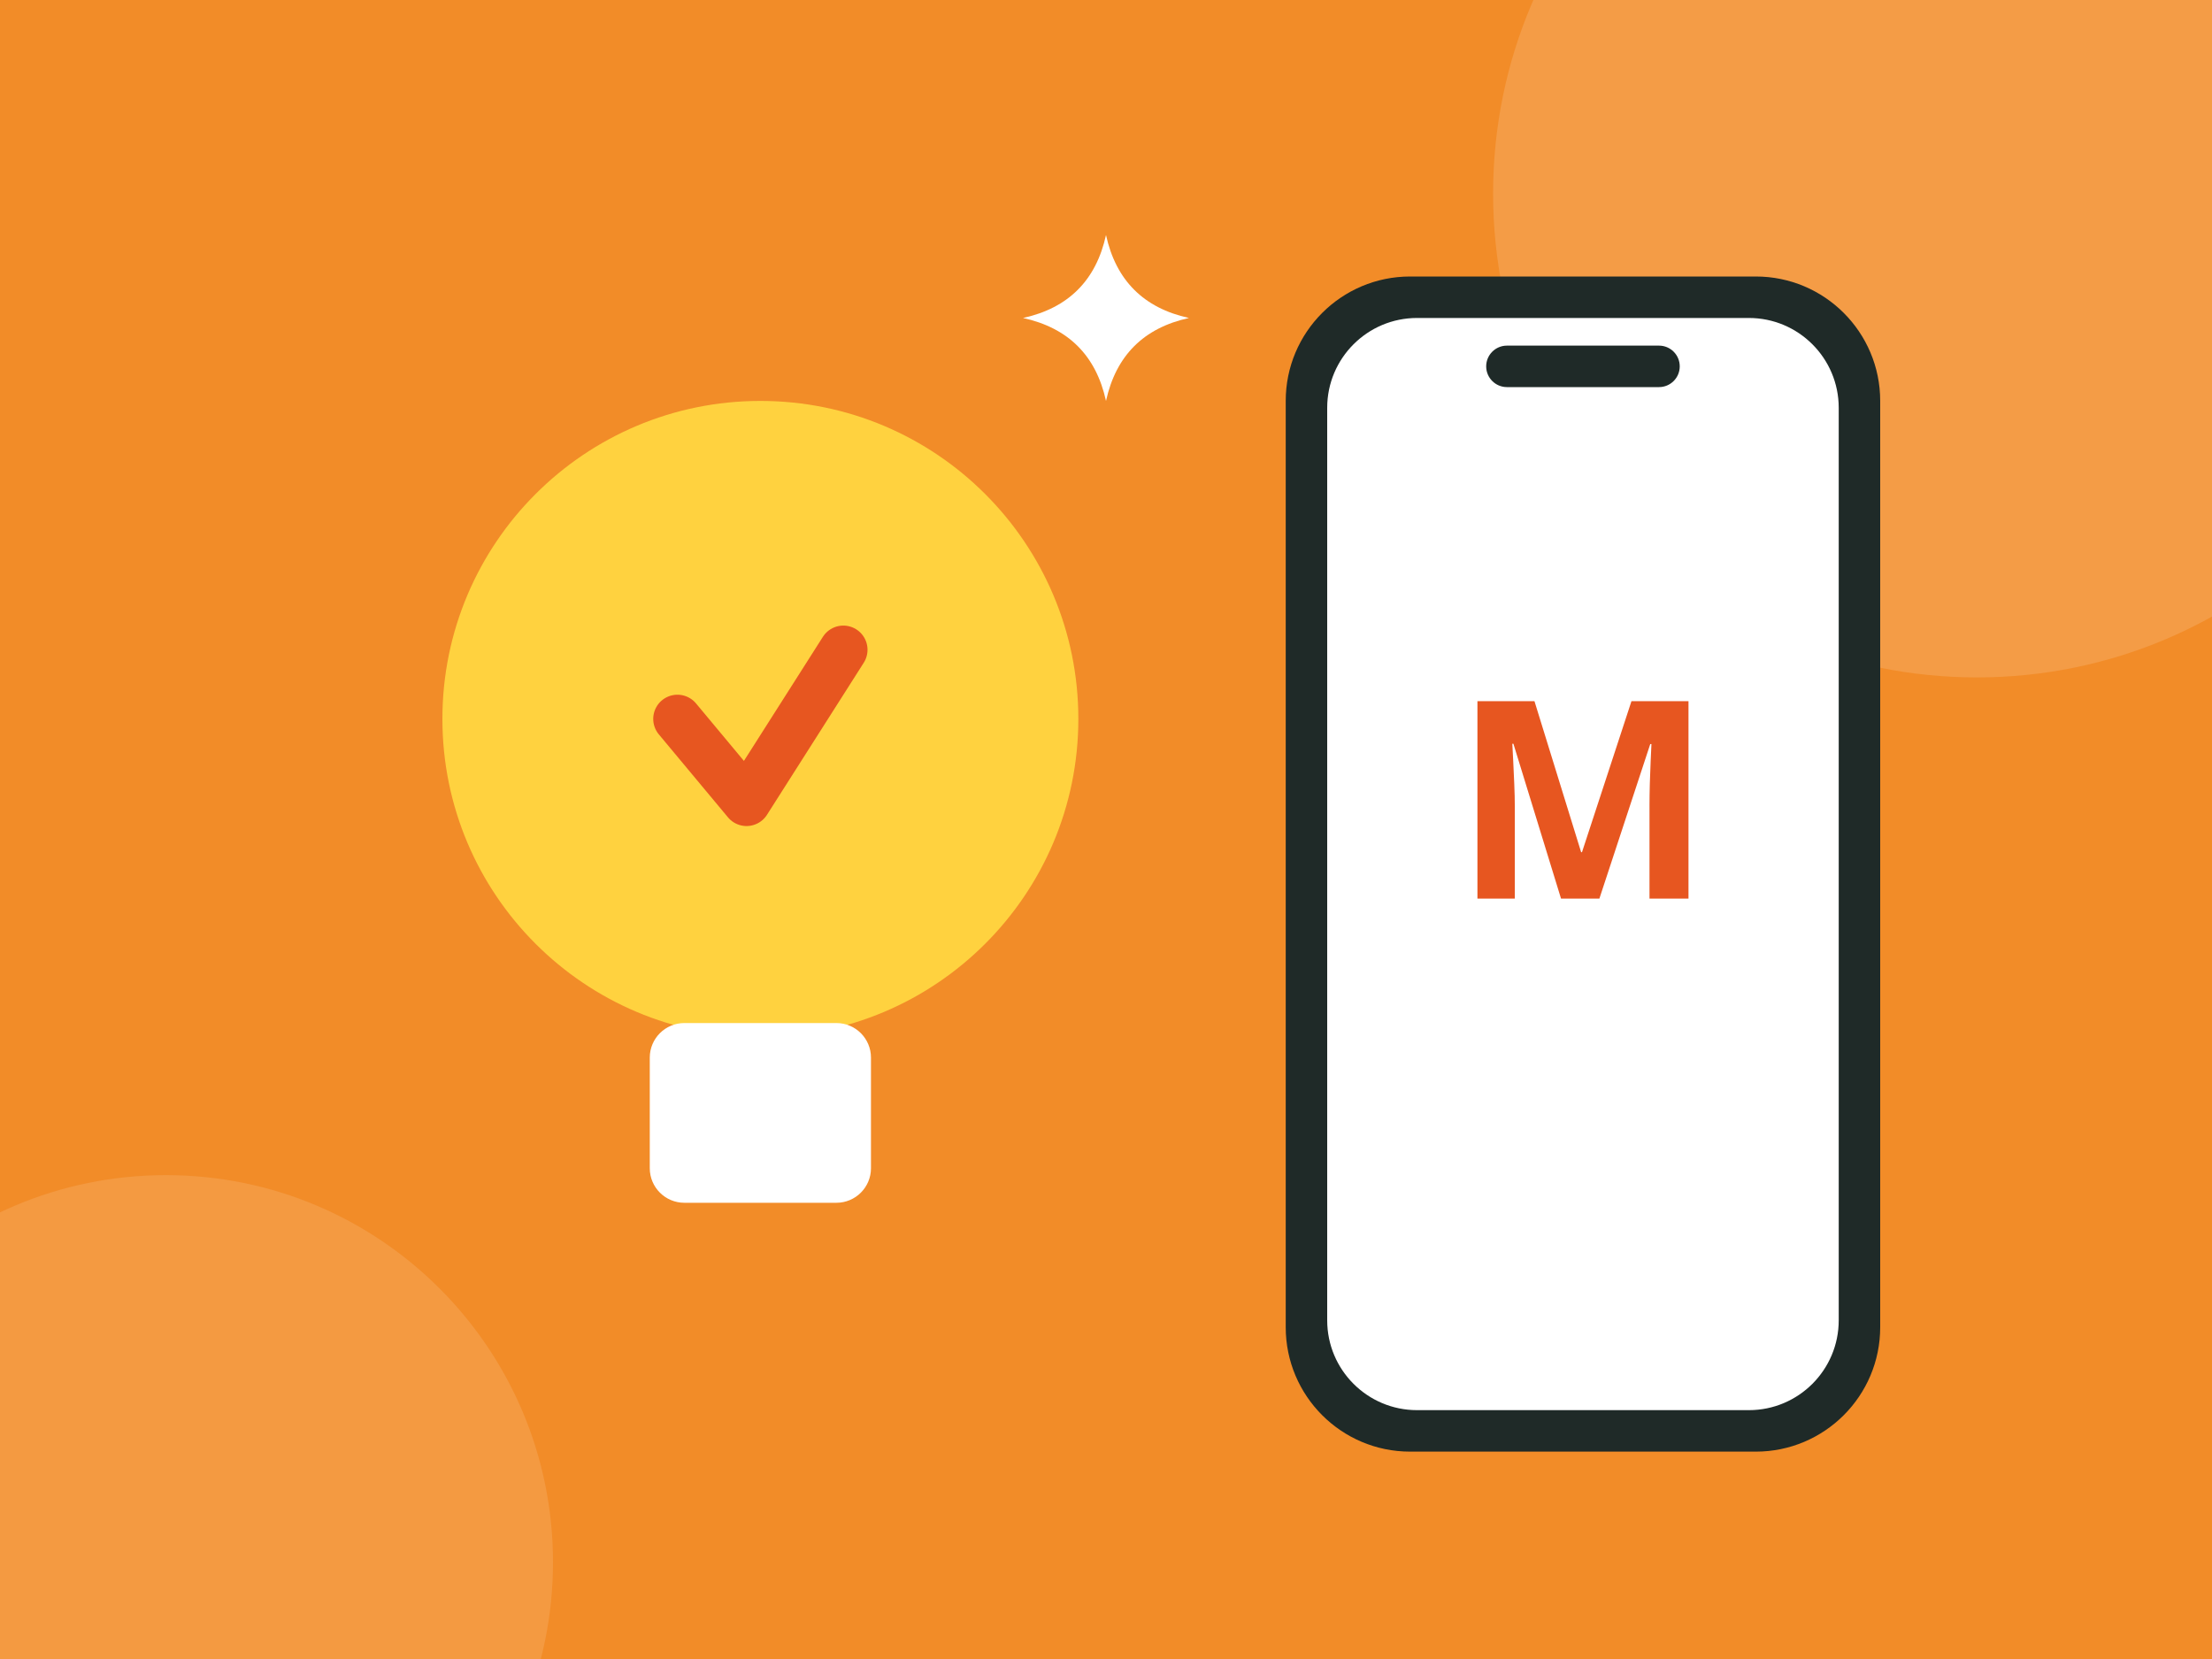
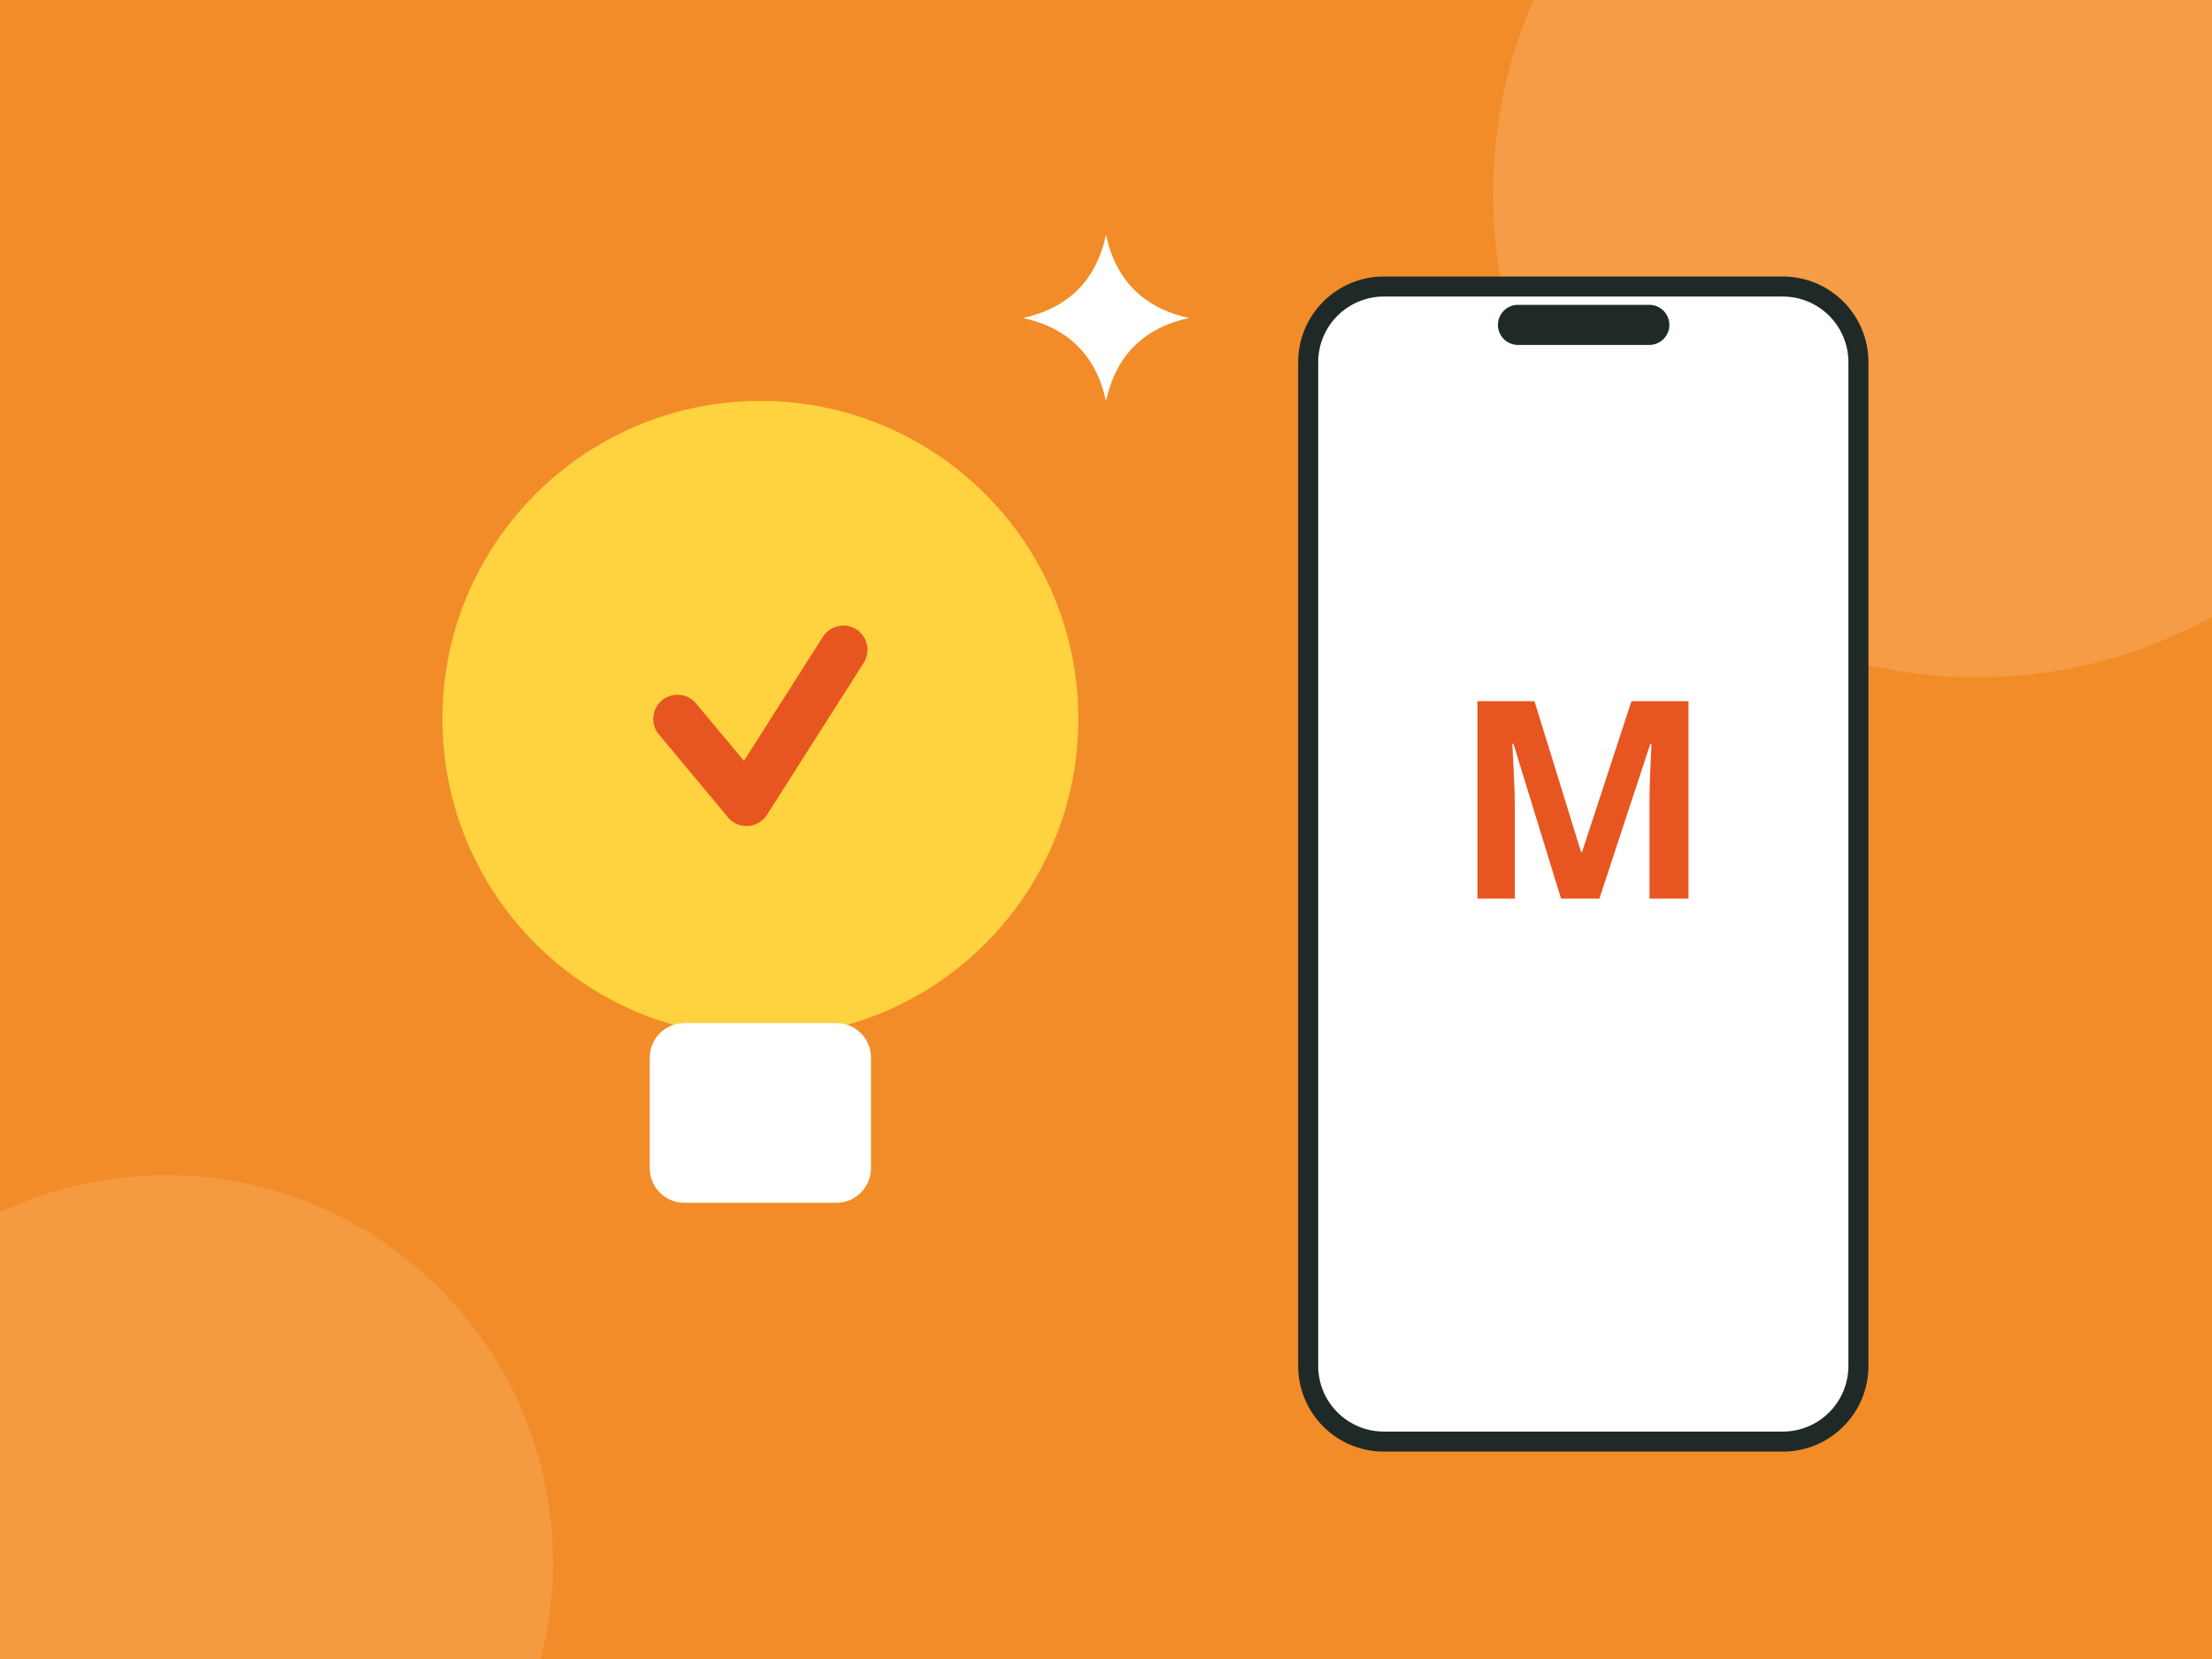
<svg xmlns="http://www.w3.org/2000/svg" viewBox="0 0 320 240" width="320" height="240">
  <rect width="320" height="240" fill="#F28C28" />
  <circle cx="286" cy="28" r="70" fill="#ffffff" opacity=".14" />
  <circle cx="24" cy="226" r="56" fill="#ffffff" opacity=".12" />
  <circle cx="110" cy="104" r="46" fill="#FFD23F" />
  <rect x="94" y="148" width="32" height="26" rx="5" fill="#fff" />
  <path d="M98 104 l10 12 l14 -22" stroke="#E75620" stroke-width="7" fill="none" stroke-linecap="round" stroke-linejoin="round" />
-   <rect x="186" y="40" width="86" height="170" rx="18" fill="#1F2A28" />
-   <rect x="192" y="46" width="74" height="158" rx="13" fill="#fff" />
-   <rect x="215.0" y="50" width="28" height="6" rx="3" fill="#1F2A28" />
+   <rect x="187.8" y="40" width="82.5" height="170" rx="12.4" fill="#1F2A28" />
+   <rect x="190.7" y="42.9" width="76.7" height="164.2" rx="9.5" fill="#fff" />
+   <rect x="216.7" y="44.1" width="24.8" height="5.8" rx="2.9" fill="#1F2A28" />
  <text x="229" y="130" text-anchor="middle" font-size="40" font-weight="900" fill="#E75620" font-family="Hiragino Sans, Noto Sans JP, Yu Gothic, Meiryo, sans-serif">M</text>
  <path d="M160 34 Q162.16 43.84 172 46 Q162.16 48.16 160 58 Q157.84 48.16 148 46 Q157.84 43.84 160 34 Z" fill="#fff" />
</svg>
